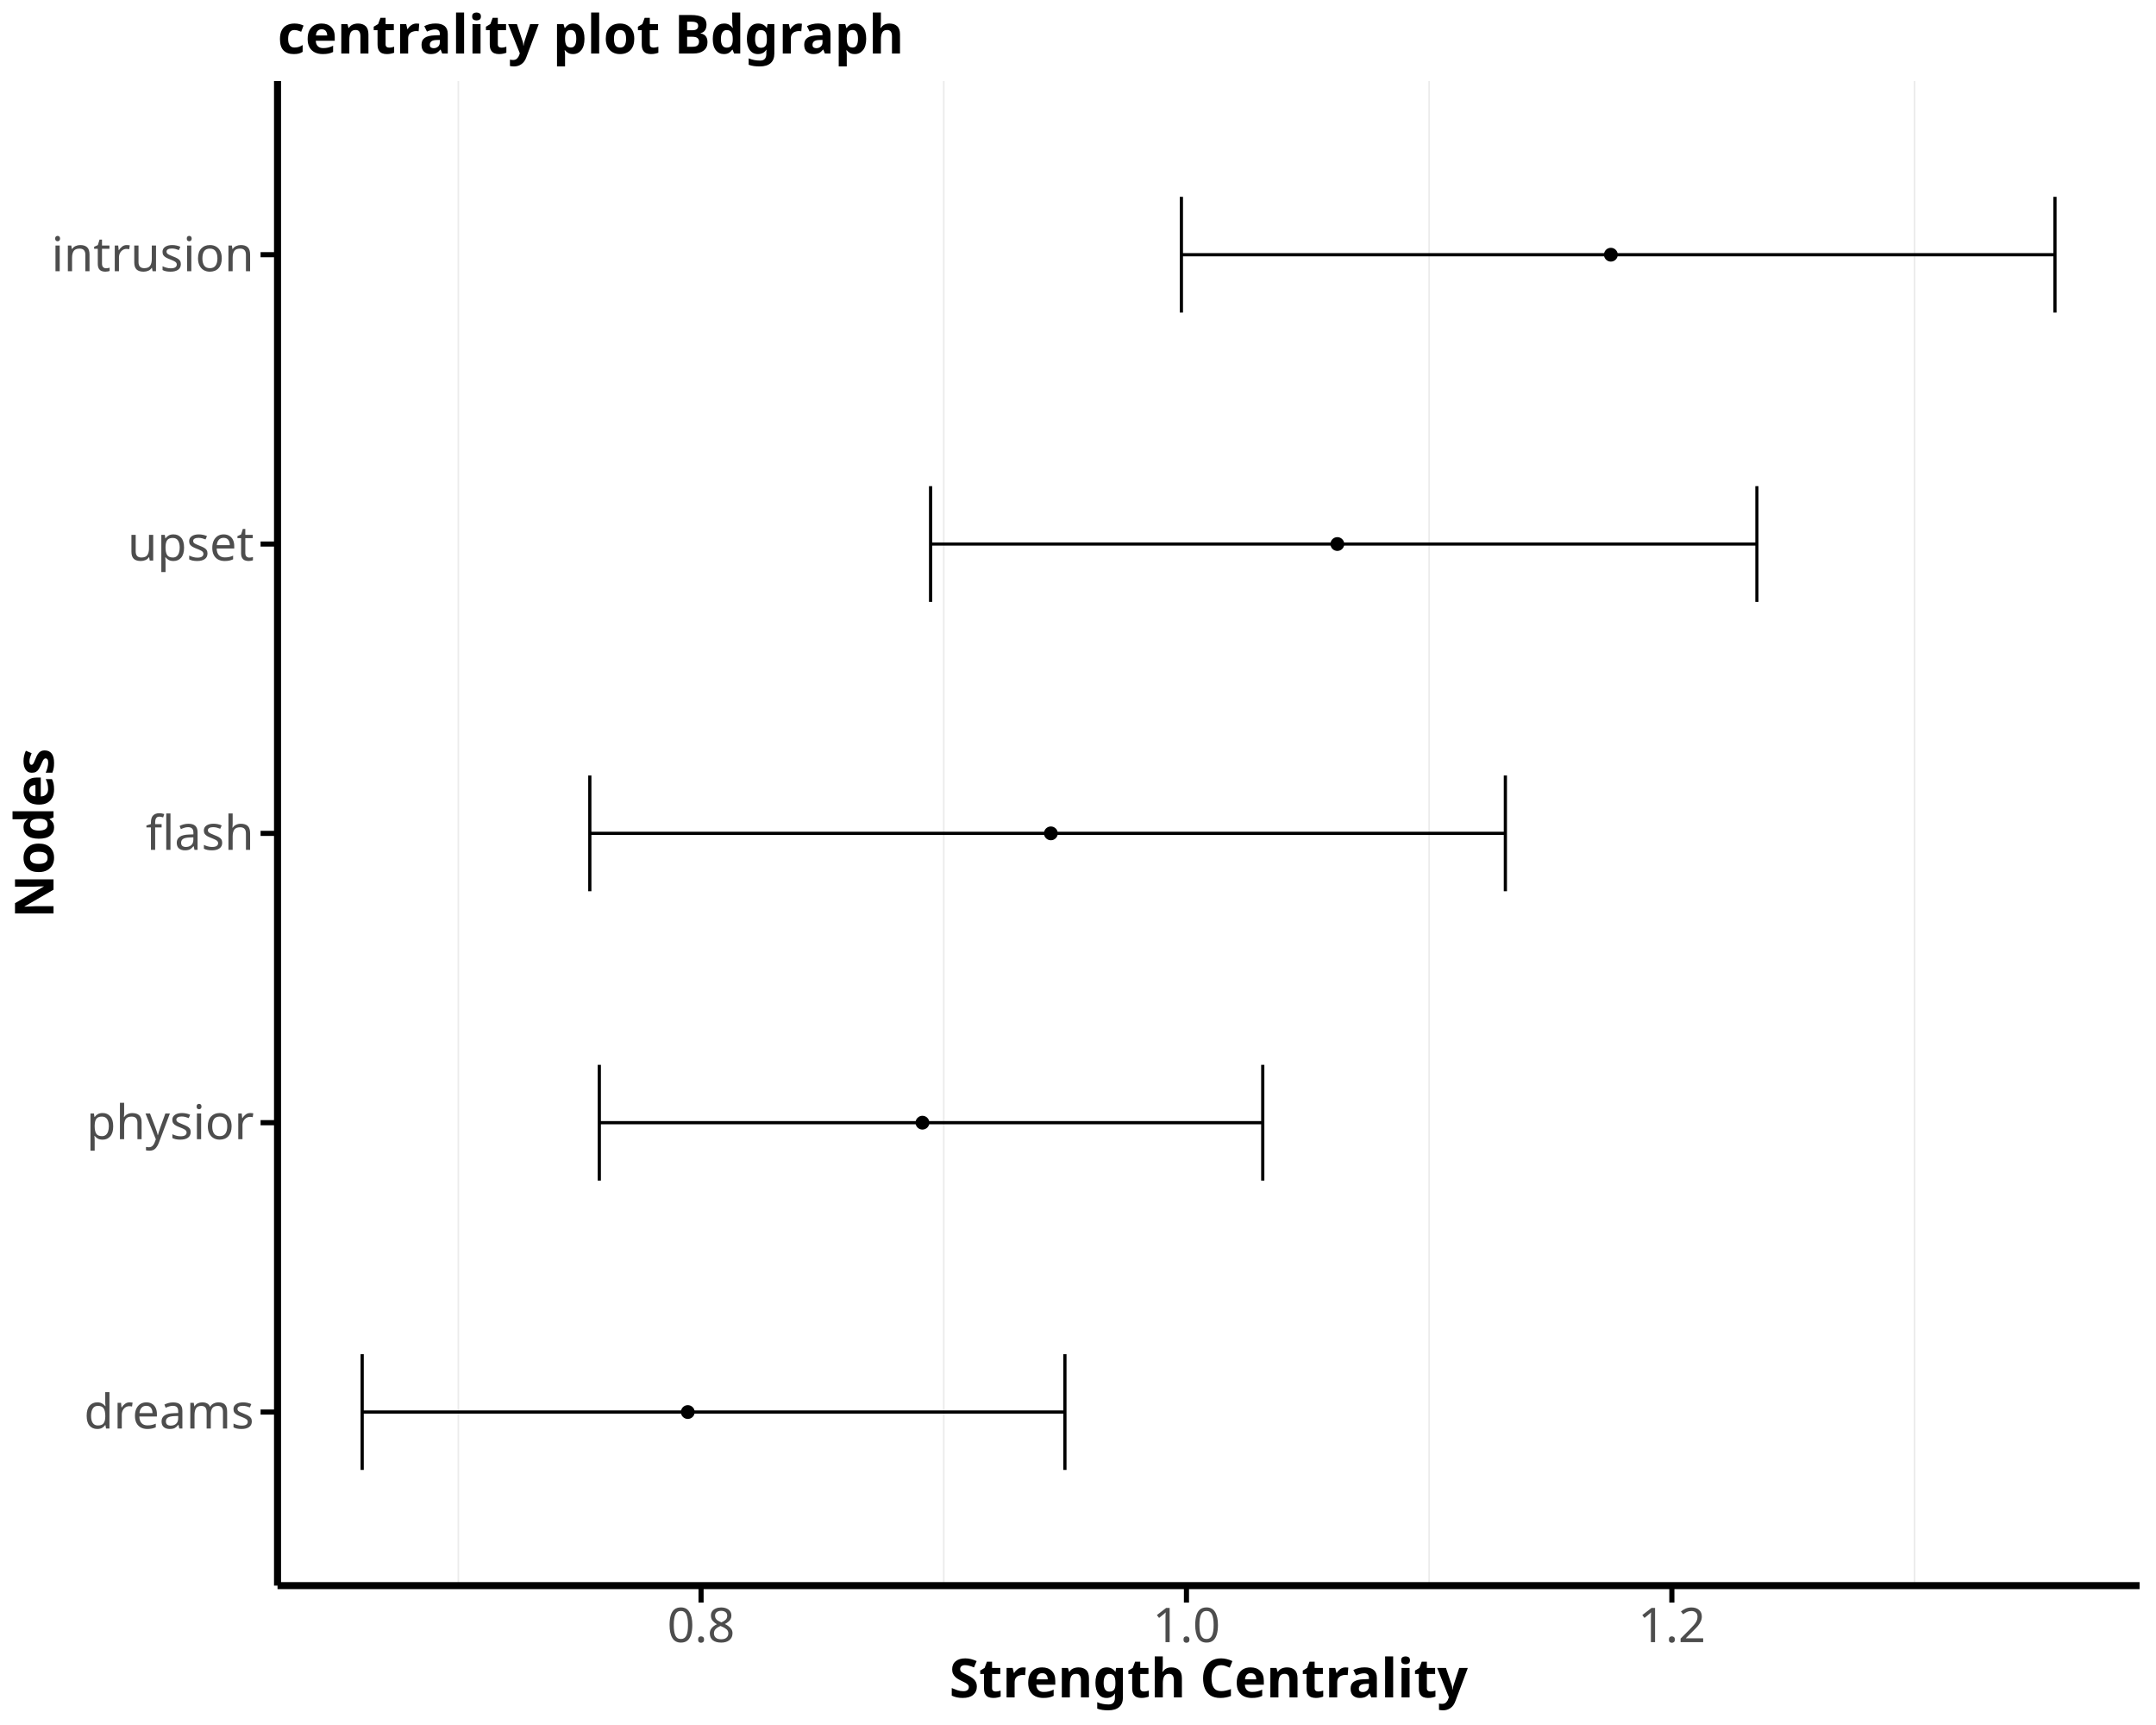
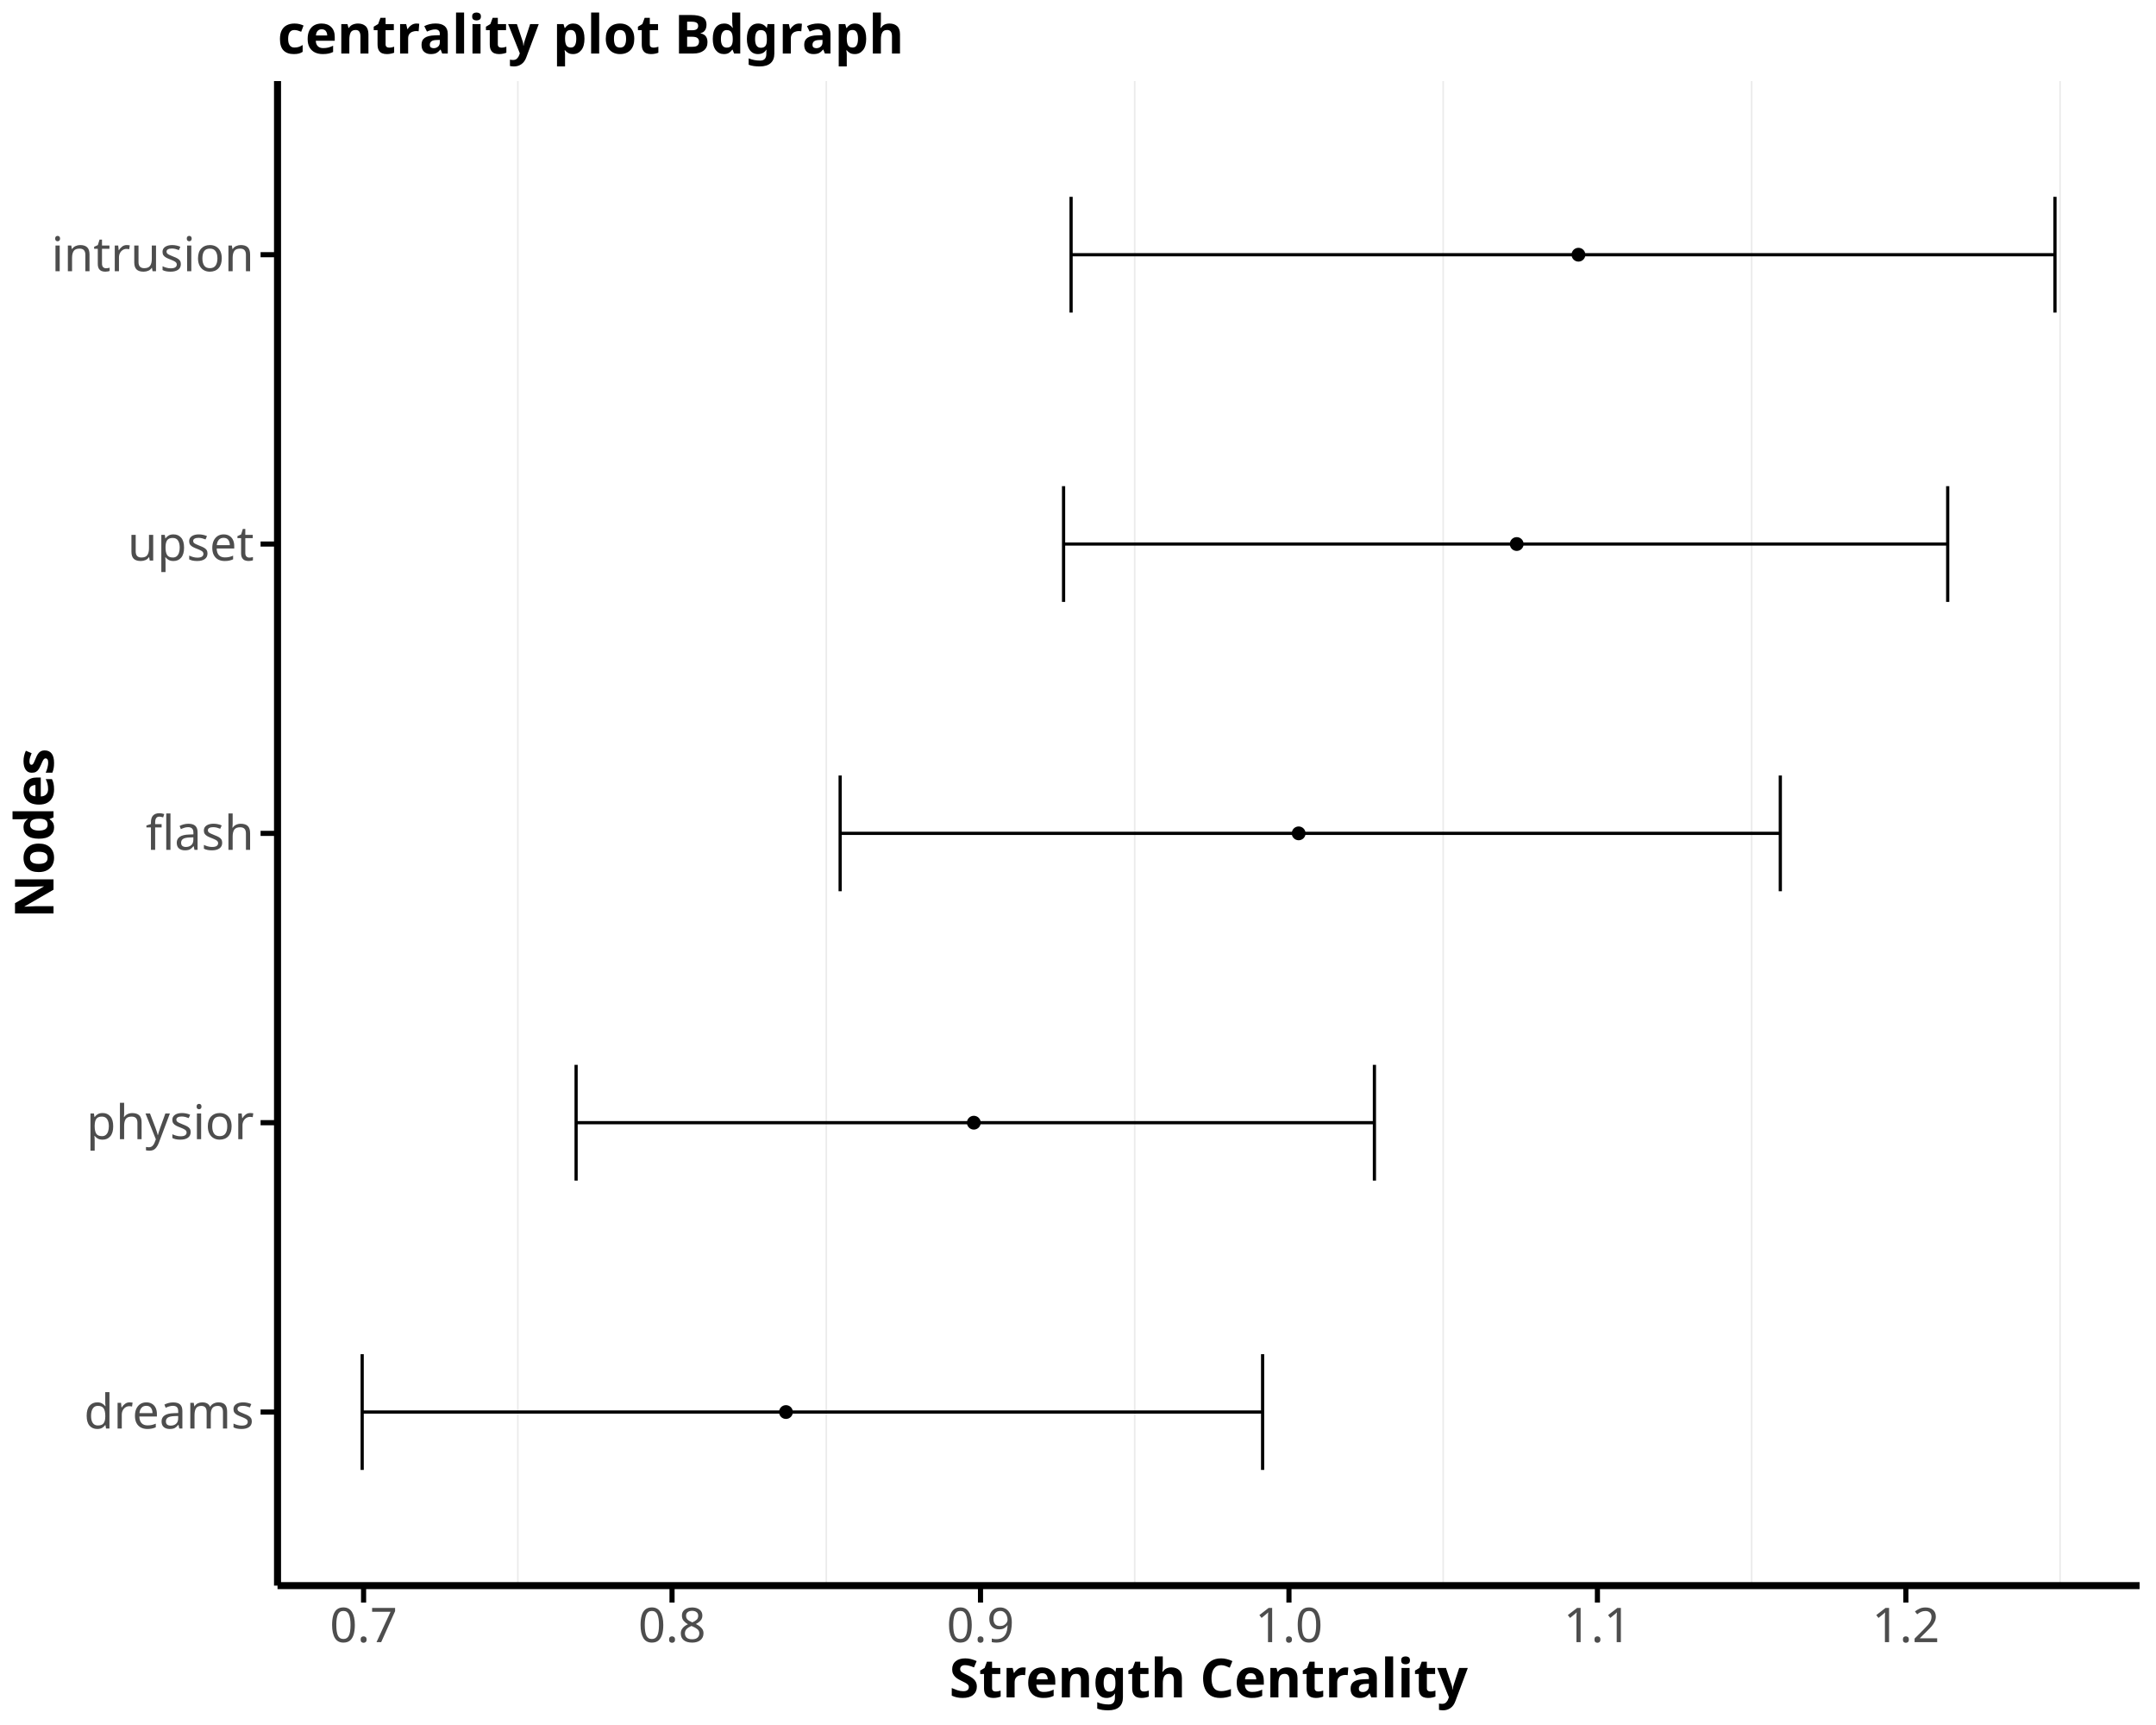
<svg xmlns="http://www.w3.org/2000/svg" class="svglite" data-engine-version="2.0" width="720.00pt" height="576.00pt" viewBox="0 0 720.00 576.00">
  <defs>
    <style type="text/css">
    .svglite line, .svglite polyline, .svglite polygon, .svglite path, .svglite rect, .svglite circle {
      fill: none;
      stroke: #000000;
      stroke-linecap: round;
      stroke-linejoin: round;
      stroke-miterlimit: 10.00;
    }
  </style>
  </defs>
  <rect width="100%" height="100%" style="stroke: none; fill: #FFFFFF;" />
  <defs>
    <clipPath id="cpMC4wMHw3MjAuMDB8MC4wMHw1NzYuMDA=">
      <rect x="0.00" y="0.00" width="720.00" height="576.00" />
    </clipPath>
  </defs>
  <g clip-path="url(#cpMC4wMHw3MjAuMDB8MC4wMHw1NzYuMDA=)">
</g>
  <defs>
    <clipPath id="cpOTIuNjh8NzE0LjUyfDI3LjA4fDUyOS40Ng==">
      <rect x="92.68" y="27.08" width="621.84" height="502.38" />
    </clipPath>
  </defs>
  <g clip-path="url(#cpOTIuNjh8NzE0LjUyfDI3LjA4fDUyOS40Ng==)">
-     <polyline points="153.07,529.46 153.07,27.08 " style="stroke-width: 0.53; stroke: #EBEBEB; stroke-linecap: butt;" />
-     <polyline points="315.17,529.46 315.17,27.08 " style="stroke-width: 0.53; stroke: #EBEBEB; stroke-linecap: butt;" />
-     <polyline points="477.27,529.46 477.27,27.08 " style="stroke-width: 0.53; stroke: #EBEBEB; stroke-linecap: butt;" />
-     <polyline points="639.37,529.46 639.37,27.08 " style="stroke-width: 0.53; stroke: #EBEBEB; stroke-linecap: butt;" />
-     <circle cx="229.69" cy="471.50" r="1.95" style="stroke-width: 0.71; fill: #000000;" />
-     <circle cx="308.05" cy="374.88" r="1.95" style="stroke-width: 0.71; fill: #000000;" />
-     <circle cx="350.94" cy="278.27" r="1.95" style="stroke-width: 0.71; fill: #000000;" />
-     <circle cx="446.61" cy="181.66" r="1.95" style="stroke-width: 0.71; fill: #000000;" />
-     <circle cx="537.95" cy="85.05" r="1.95" style="stroke-width: 0.71; fill: #000000;" />
-     <polyline points="355.63,490.82 355.63,452.17 " style="stroke-width: 1.07; stroke-linecap: butt;" />
-     <polyline points="355.63,471.50 120.95,471.50 " style="stroke-width: 1.07; stroke-linecap: butt;" />
+     <polyline points="172.93,529.46 172.93,27.08 " style="stroke-width: 0.53; stroke: #EBEBEB; stroke-linecap: butt;" />
+     <polyline points="275.94,529.46 275.94,27.08 " style="stroke-width: 0.53; stroke: #EBEBEB; stroke-linecap: butt;" />
+     <polyline points="378.94,529.46 378.94,27.08 " style="stroke-width: 0.53; stroke: #EBEBEB; stroke-linecap: butt;" />
+     <polyline points="481.95,529.46 481.95,27.08 " style="stroke-width: 0.53; stroke: #EBEBEB; stroke-linecap: butt;" />
+     <polyline points="584.96,529.46 584.96,27.08 " style="stroke-width: 0.53; stroke: #EBEBEB; stroke-linecap: butt;" />
+     <polyline points="687.97,529.46 687.97,27.08 " style="stroke-width: 0.53; stroke: #EBEBEB; stroke-linecap: butt;" />
+     <circle cx="262.47" cy="471.50" r="1.95" style="stroke-width: 0.71; fill: #000000;" />
+     <circle cx="325.21" cy="374.88" r="1.95" style="stroke-width: 0.71; fill: #000000;" />
+     <circle cx="433.69" cy="278.27" r="1.95" style="stroke-width: 0.71; fill: #000000;" />
+     <circle cx="506.51" cy="181.66" r="1.95" style="stroke-width: 0.71; fill: #000000;" />
+     <circle cx="527.13" cy="85.05" r="1.95" style="stroke-width: 0.71; fill: #000000;" />
+     <polyline points="421.65,490.82 421.65,452.17 " style="stroke-width: 1.07; stroke-linecap: butt;" />
+     <polyline points="421.65,471.50 120.95,471.50 " style="stroke-width: 1.07; stroke-linecap: butt;" />
    <polyline points="120.95,490.82 120.95,452.17 " style="stroke-width: 1.07; stroke-linecap: butt;" />
-     <polyline points="421.70,394.21 421.70,355.56 " style="stroke-width: 1.07; stroke-linecap: butt;" />
-     <polyline points="421.70,374.88 200.14,374.88 " style="stroke-width: 1.07; stroke-linecap: butt;" />
-     <polyline points="200.14,394.21 200.14,355.56 " style="stroke-width: 1.07; stroke-linecap: butt;" />
-     <polyline points="502.72,297.60 502.72,258.95 " style="stroke-width: 1.07; stroke-linecap: butt;" />
-     <polyline points="502.72,278.27 196.97,278.27 " style="stroke-width: 1.07; stroke-linecap: butt;" />
-     <polyline points="196.97,297.60 196.97,258.95 " style="stroke-width: 1.07; stroke-linecap: butt;" />
-     <polyline points="586.72,200.98 586.72,162.34 " style="stroke-width: 1.07; stroke-linecap: butt;" />
-     <polyline points="586.72,181.66 310.77,181.66 " style="stroke-width: 1.07; stroke-linecap: butt;" />
-     <polyline points="310.77,200.98 310.77,162.34 " style="stroke-width: 1.07; stroke-linecap: butt;" />
+     <polyline points="458.99,394.21 458.99,355.56 " style="stroke-width: 1.07; stroke-linecap: butt;" />
+     <polyline points="458.99,374.88 192.39,374.88 " style="stroke-width: 1.07; stroke-linecap: butt;" />
+     <polyline points="192.39,394.21 192.39,355.56 " style="stroke-width: 1.07; stroke-linecap: butt;" />
+     <polyline points="594.54,297.60 594.54,258.95 " style="stroke-width: 1.07; stroke-linecap: butt;" />
+     <polyline points="594.54,278.27 280.57,278.27 " style="stroke-width: 1.07; stroke-linecap: butt;" />
+     <polyline points="280.57,297.60 280.57,258.95 " style="stroke-width: 1.07; stroke-linecap: butt;" />
+     <polyline points="650.44,200.98 650.44,162.34 " style="stroke-width: 1.07; stroke-linecap: butt;" />
+     <polyline points="650.44,181.66 355.18,181.66 " style="stroke-width: 1.07; stroke-linecap: butt;" />
+     <polyline points="355.18,200.98 355.18,162.34 " style="stroke-width: 1.07; stroke-linecap: butt;" />
    <polyline points="686.26,104.37 686.26,65.73 " style="stroke-width: 1.07; stroke-linecap: butt;" />
-     <polyline points="686.26,85.05 394.53,85.05 " style="stroke-width: 1.07; stroke-linecap: butt;" />
-     <polyline points="394.53,104.37 394.53,65.73 " style="stroke-width: 1.07; stroke-linecap: butt;" />
+     <polyline points="686.26,85.05 357.69,85.05 " style="stroke-width: 1.07; stroke-linecap: butt;" />
+     <polyline points="357.69,104.37 357.69,65.73 " style="stroke-width: 1.07; stroke-linecap: butt;" />
  </g>
  <g clip-path="url(#cpMC4wMHw3MjAuMDB8MC4wMHw1NzYuMDA=)">
    <polyline points="92.68,529.46 92.68,27.08 " style="stroke-width: 2.35; stroke-linecap: butt;" />
    <text x="84.82" y="477.00" text-anchor="end" style="font-size: 16.00px; fill: #4D4D4D; font-family: sans;" textLength="53.37px" lengthAdjust="spacingAndGlyphs">dreams</text>
    <text x="84.82" y="380.39" text-anchor="end" style="font-size: 16.00px; fill: #4D4D4D; font-family: sans;" textLength="51.59px" lengthAdjust="spacingAndGlyphs">physior</text>
    <text x="84.82" y="283.78" text-anchor="end" style="font-size: 16.00px; fill: #4D4D4D; font-family: sans;" textLength="33.80px" lengthAdjust="spacingAndGlyphs">flash</text>
    <text x="84.82" y="187.17" text-anchor="end" style="font-size: 16.00px; fill: #4D4D4D; font-family: sans;" textLength="39.15px" lengthAdjust="spacingAndGlyphs">upset</text>
    <text x="84.82" y="90.56" text-anchor="end" style="font-size: 16.00px; fill: #4D4D4D; font-family: sans;" textLength="60.48px" lengthAdjust="spacingAndGlyphs">intrusion</text>
    <polyline points="87.02,471.50 92.68,471.50 " style="stroke-width: 1.71; stroke-linecap: butt;" />
    <polyline points="87.02,374.88 92.68,374.88 " style="stroke-width: 1.71; stroke-linecap: butt;" />
    <polyline points="87.02,278.27 92.68,278.27 " style="stroke-width: 1.71; stroke-linecap: butt;" />
    <polyline points="87.02,181.66 92.68,181.66 " style="stroke-width: 1.71; stroke-linecap: butt;" />
    <polyline points="87.02,85.05 92.68,85.05 " style="stroke-width: 1.71; stroke-linecap: butt;" />
    <polyline points="92.68,529.46 714.52,529.46 " style="stroke-width: 2.35; stroke-linecap: butt;" />
-     <polyline points="234.12,535.13 234.12,529.46 " style="stroke-width: 1.71; stroke-linecap: butt;" />
-     <polyline points="396.22,535.13 396.22,529.46 " style="stroke-width: 1.71; stroke-linecap: butt;" />
-     <polyline points="558.32,535.13 558.32,529.46 " style="stroke-width: 1.71; stroke-linecap: butt;" />
-     <text x="234.12" y="548.33" text-anchor="middle" style="font-size: 16.00px; fill: #4D4D4D; font-family: sans;" textLength="22.24px" lengthAdjust="spacingAndGlyphs">0.8</text>
-     <text x="396.22" y="548.33" text-anchor="middle" style="font-size: 16.00px; fill: #4D4D4D; font-family: sans;" textLength="22.24px" lengthAdjust="spacingAndGlyphs">1.0</text>
-     <text x="558.32" y="548.33" text-anchor="middle" style="font-size: 16.00px; fill: #4D4D4D; font-family: sans;" textLength="22.24px" lengthAdjust="spacingAndGlyphs">1.2</text>
+     <polyline points="121.42,535.13 121.42,529.46 " style="stroke-width: 1.71; stroke-linecap: butt;" />
+     <polyline points="224.43,535.13 224.43,529.46 " style="stroke-width: 1.71; stroke-linecap: butt;" />
+     <polyline points="327.44,535.13 327.44,529.46 " style="stroke-width: 1.71; stroke-linecap: butt;" />
+     <polyline points="430.45,535.13 430.45,529.46 " style="stroke-width: 1.71; stroke-linecap: butt;" />
+     <polyline points="533.46,535.13 533.46,529.46 " style="stroke-width: 1.71; stroke-linecap: butt;" />
+     <polyline points="636.47,535.13 636.47,529.46 " style="stroke-width: 1.71; stroke-linecap: butt;" />
+     <text x="121.42" y="548.33" text-anchor="middle" style="font-size: 16.00px; fill: #4D4D4D; font-family: sans;" textLength="22.24px" lengthAdjust="spacingAndGlyphs">0.7</text>
+     <text x="224.43" y="548.33" text-anchor="middle" style="font-size: 16.00px; fill: #4D4D4D; font-family: sans;" textLength="22.24px" lengthAdjust="spacingAndGlyphs">0.8</text>
+     <text x="327.44" y="548.33" text-anchor="middle" style="font-size: 16.00px; fill: #4D4D4D; font-family: sans;" textLength="22.24px" lengthAdjust="spacingAndGlyphs">0.9</text>
+     <text x="430.45" y="548.33" text-anchor="middle" style="font-size: 16.00px; fill: #4D4D4D; font-family: sans;" textLength="22.24px" lengthAdjust="spacingAndGlyphs">1.0</text>
+     <text x="533.46" y="548.33" text-anchor="middle" style="font-size: 16.00px; fill: #4D4D4D; font-family: sans;" textLength="22.24px" lengthAdjust="spacingAndGlyphs">1.1</text>
+     <text x="636.47" y="548.33" text-anchor="middle" style="font-size: 16.00px; fill: #4D4D4D; font-family: sans;" textLength="22.24px" lengthAdjust="spacingAndGlyphs">1.2</text>
    <text x="403.60" y="566.78" text-anchor="middle" style="font-size: 18.00px; font-weight: bold; font-family: sans;" textLength="149.08px" lengthAdjust="spacingAndGlyphs">Strength Centrality</text>
    <text transform="translate(17.87,278.27) rotate(-90)" text-anchor="middle" style="font-size: 18.00px; font-weight: bold; font-family: sans;" textLength="52.05px" lengthAdjust="spacingAndGlyphs">Nodes</text>
    <text x="92.68" y="17.87" style="font-size: 18.00px; font-weight: bold; font-family: sans;" textLength="179.12px" lengthAdjust="spacingAndGlyphs">centrality plot Bdgraph</text>
  </g>
</svg>
